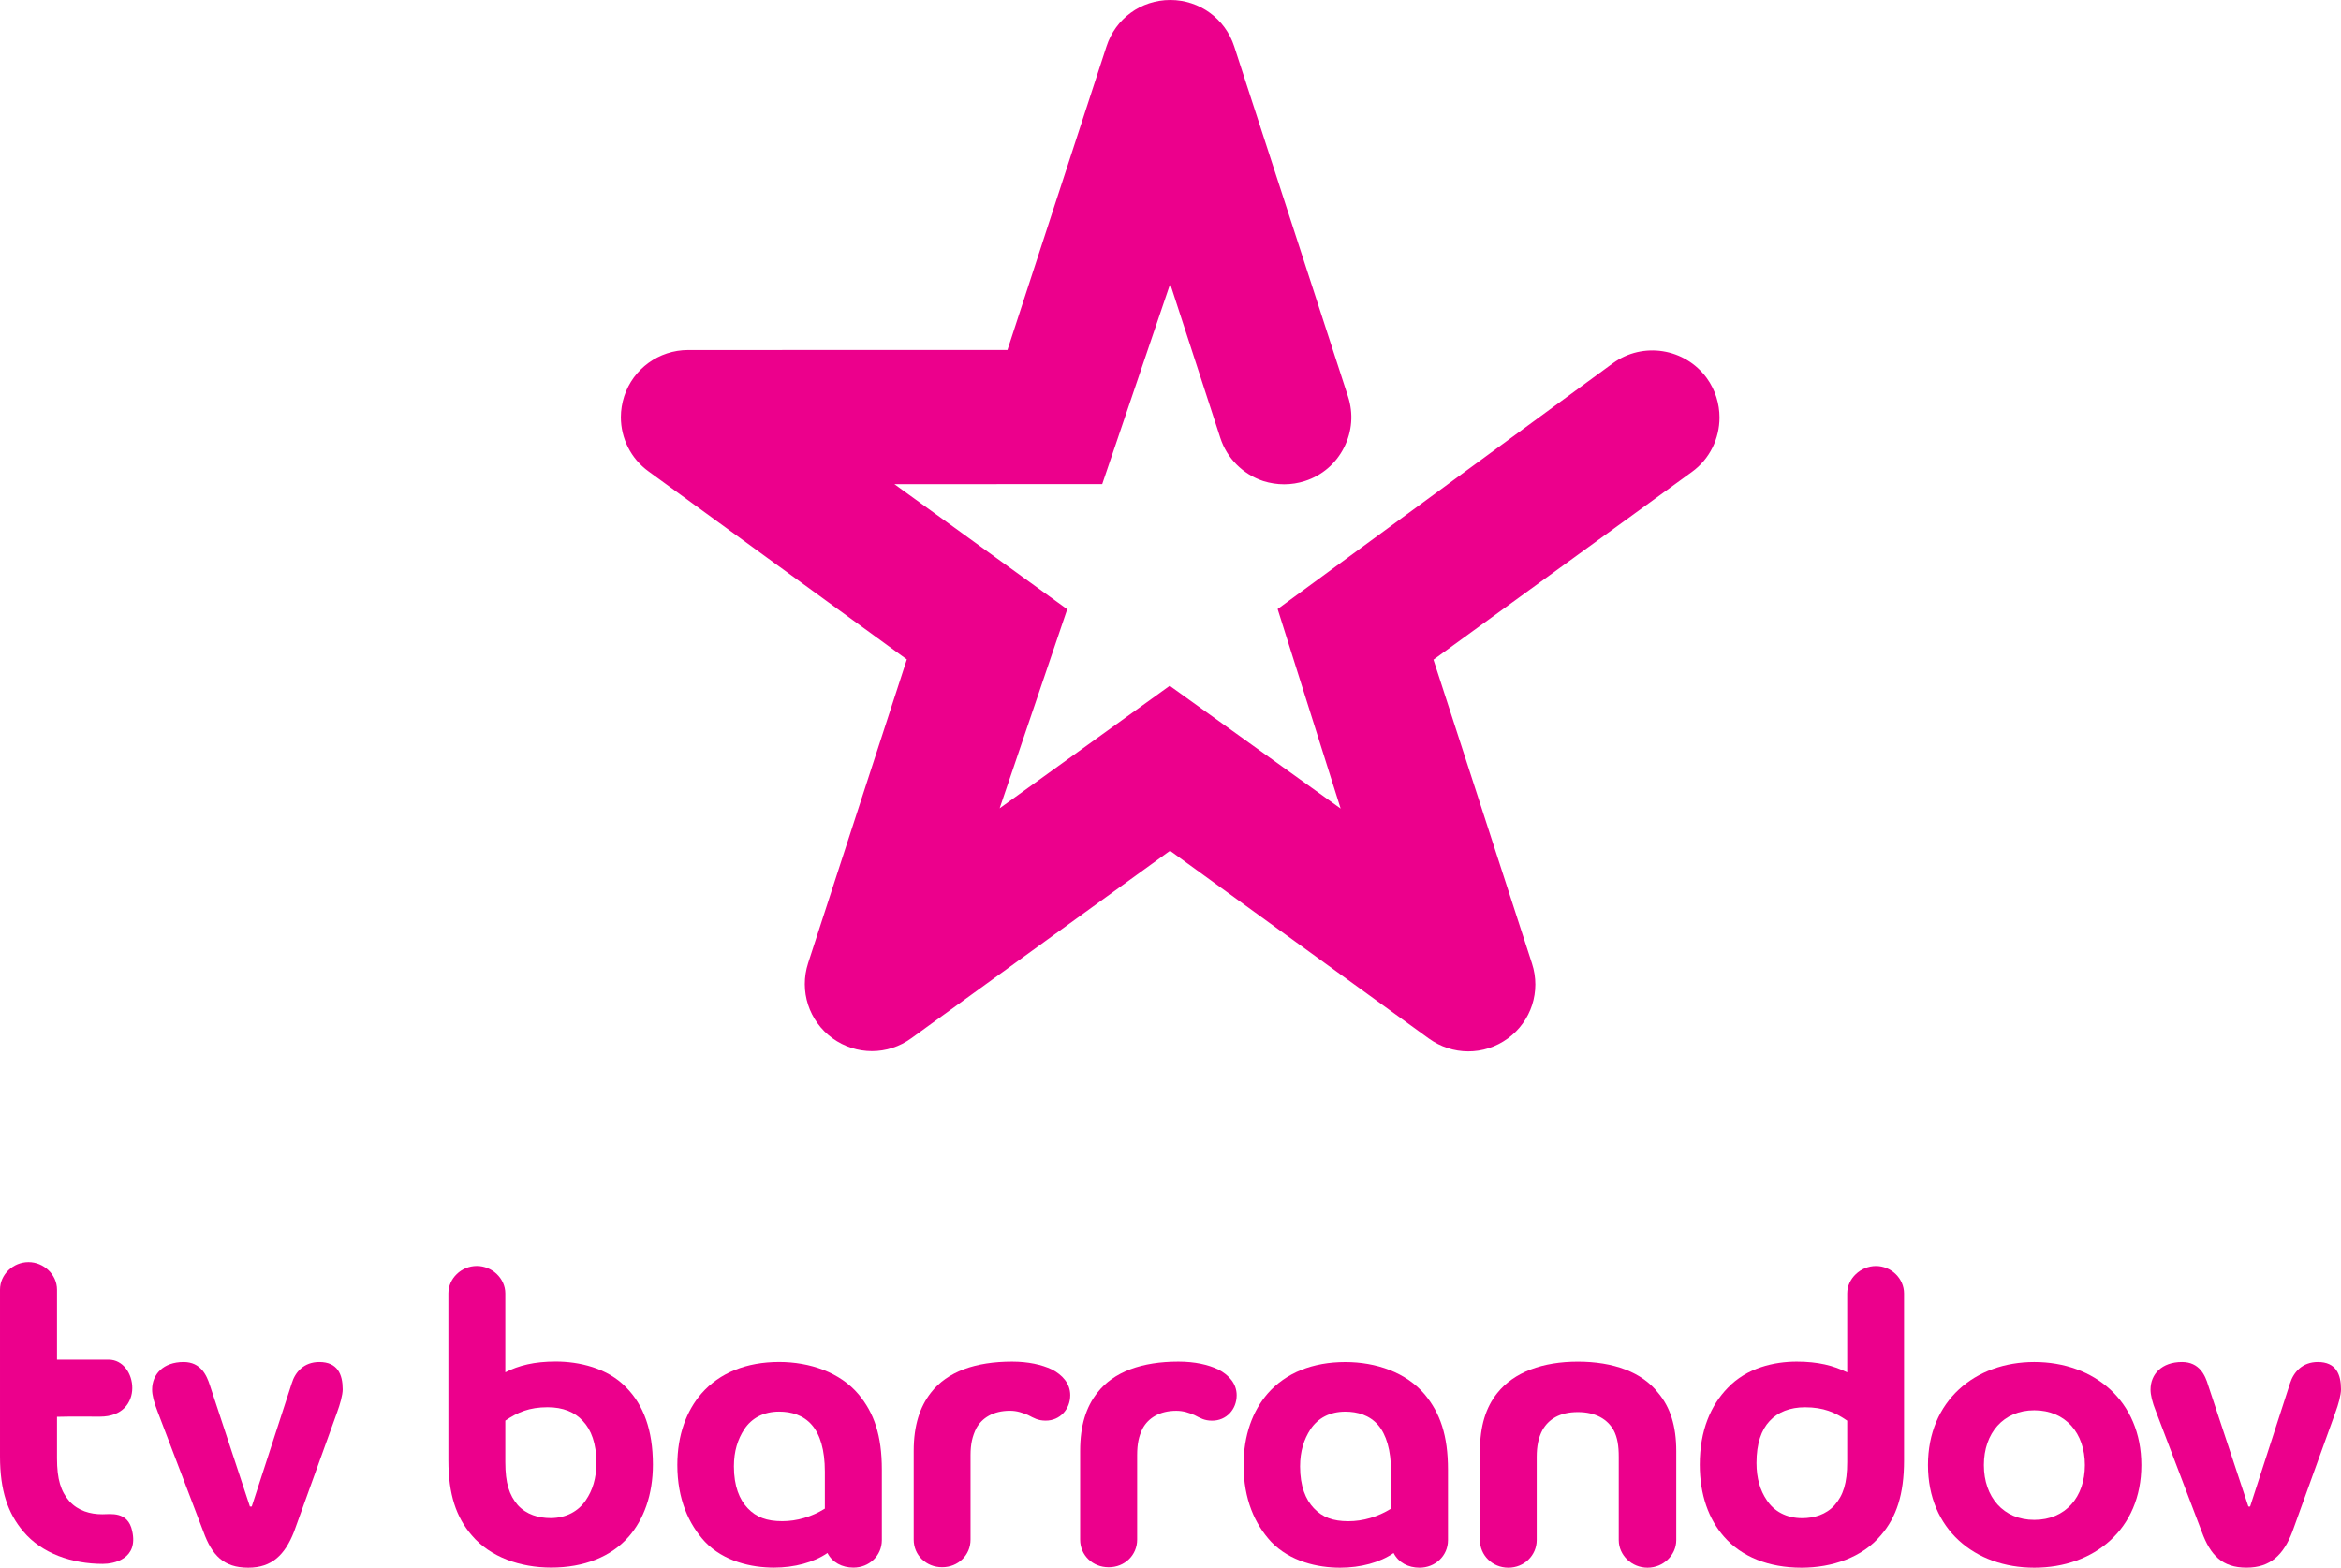
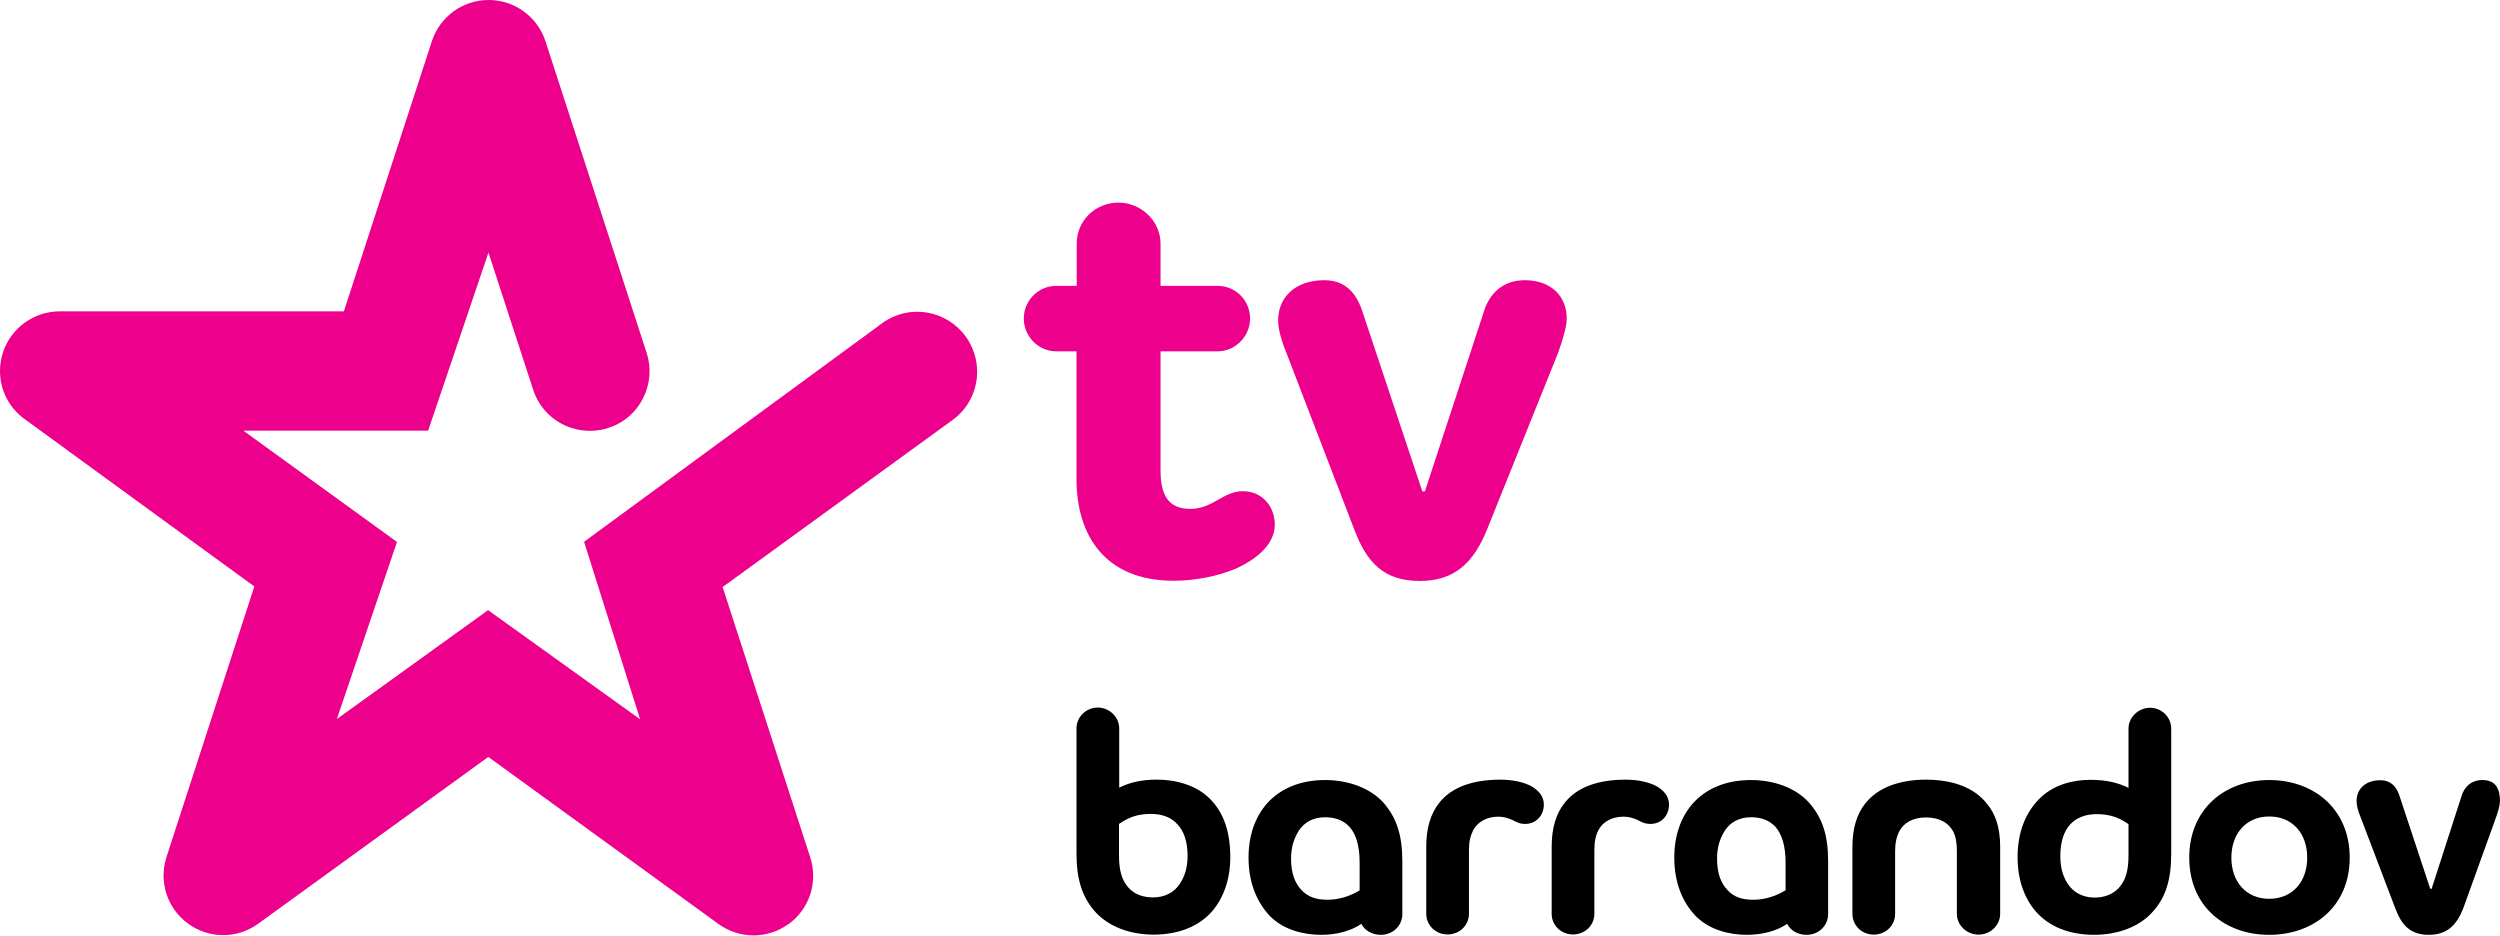
- <svg xmlns="http://www.w3.org/2000/svg" height="401.92" viewBox="0 0 600 401.921" width="600" version="1.1">
-   <g stroke-width="1.358" fill="#ec008c">
-     <path d="m81.847 349.19c-3.961 0-6.191 2.57-7.056 5.42l-10.269 31.63h-0.473l-10.254-31.08c-0.811-2.54-2.326-5.97-6.735-5.97-5.196 0-8.075 3.12-8.075 7.09 0 1.33 0.448 3.21 1.41 5.63l11.76 30.84c2.182 5.97 5.15 9.17 11.472 9.17 6.053 0 9.389-3.3 11.711-9.17l11.029-30.57c0.77-2.08 1.467-4.53 1.467-5.98-0.003-3.86-1.33-7.01-5.987-7.01" />
-     <path d="m521.39 349.19c-15.21 0-27.25 9.97-27.25 26.43s12.03 26.3 27.25 26.3c15.3 0 27.44-9.84 27.44-26.3s-12.14-26.43-27.44-26.43zm0 12.38c8 0 12.97 5.87 12.97 14.04 0 8.19-4.97 14.05-12.97 14.05-7.93 0-12.92-5.86-12.92-14.05 0-8.17 4.99-14.04 12.92-14.04z" />
-     <path d="m480.8 324.57c-3.9 0-7.36 3.2-7.36 7.05v20.23c-3.5-1.76-7.52-2.76-12.95-2.76-5.72 0-12.78 1.56-17.69 6.75-4.27 4.41-7.15 10.82-7.15 19.66 0 7.75 2.32 14.05 6.22 18.47 4.53 5.19 11.51 7.95 19.87 7.95 7.84 0 15.59-2.65 20.33-8.3 4-4.64 5.94-10.49 5.94-19.22v-42.78c0-3.86-3.3-7.05-7.2-7.05h-0.01zm-18.17 36.23c4.77 0 7.73 1.32 10.81 3.43v10.61c0 5.43-1.01 8.51-3.24 11.06-2.18 2.43-5.28 3.32-8.31 3.32-4.05 0-7.24-1.78-9.08-4.64-1.66-2.44-2.62-5.54-2.62-9.52 0-4.96 1.25-8.5 3.35-10.72 2.11-2.32 5.26-3.54 9.09-3.54z" />
-     <path d="m404.4 349.1c-8.96 0-16.36 2.66-20.66 8.07-2.9 3.64-4.43 8.38-4.43 14.91v22.77c0 3.87 3.17 7.07 7.28 7.07 4.1 0 7.27-3.2 7.27-7.07v-21.33c0-2.76 0.46-4.97 1.46-6.86 1.55-2.75 4.38-4.63 9.08-4.63 4.63 0 7.62 1.88 9.17 4.63 1.01 1.89 1.32 4.1 1.32 6.86v21.33c0 3.87 3.32 7.07 7.38 7.07 4.02 0 7.36-3.2 7.36-7.07v-22.77c0-6.53-1.55-11.28-4.59-14.91-4.18-5.41-11.56-8.07-20.64-8.07" />
-     <path d="m344.81 349.2c-8.38 0-15.25 2.77-19.89 8.06-3.85 4.45-6.19 10.63-6.19 18.36 0 8.74 2.89 15.15 7.07 19.67 4.88 5.08 11.97 6.63 17.68 6.63 5.21 0 10.19-1.32 13.7-3.76 1.24 2.44 3.76 3.76 6.65 3.76 3.96 0 7.29-2.99 7.29-7.06v-18.02c0-8.85-2.01-14.58-5.97-19.35-4.75-5.64-12.5-8.29-20.34-8.29zm0 12.72c3.09 0 6.18 0.88 8.39 3.42 2.09 2.43 3.32 6.42 3.32 11.94v9.51c-3.4 2.1-7.17 3.21-10.93 3.21-3.99 0-6.65-1.02-8.85-3.33-2.11-2.21-3.53-5.64-3.53-10.71 0-3.88 0.99-6.95 2.66-9.51 1.89-2.86 4.95-4.53 8.94-4.53z" />
-     <path d="m312.21 351.09c-2.53-1.21-5.95-2-10.18-2-9.25 0-16.56 2.54-20.77 7.96-2.88 3.64-4.42 8.41-4.42 14.93v22.75c0 3.99 3.2 7.08 7.31 7.08 4.1 0 7.3-3.09 7.3-7.08v-21.66c0-2.87 0.42-4.86 1.42-6.86 1.43-2.63 4.31-4.51 8.62-4.51 1.88 0 3.32 0.55 4.63 1.09 1.54 0.79 2.57 1.44 4.55 1.44 3.65 0 6.29-2.88 6.29-6.52 0-2.98-1.98-5.19-4.75-6.63" />
-     <path d="m269.56 351.08c-2.56-1.2-6-1.99-10.16-1.99-9.32 0-16.61 2.54-20.8 7.96-2.84 3.64-4.42 8.4-4.42 14.92v22.76c0 3.99 3.2 7.07 7.29 7.07 4.08 0 7.28-3.08 7.28-7.07v-21.67c0-2.87 0.48-4.86 1.46-6.86 1.44-2.63 4.31-4.51 8.64-4.51 1.87 0 3.29 0.55 4.63 1.1 1.54 0.78 2.52 1.43 4.55 1.43 3.6 0 6.27-2.88 6.27-6.52 0-2.98-1.97-5.19-4.74-6.63" />
-     <path d="m199.69 349.18c-8.37 0-15.25 2.78-19.89 8.07-3.85 4.44-6.2 10.63-6.2 18.35 0 8.74 2.92 15.16 7.08 19.68 4.87 5.08 11.96 6.62 17.69 6.62 5.19 0 10.19-1.32 13.71-3.75 1.22 2.43 3.78 3.75 6.66 3.75 3.96 0 7.28-2.98 7.28-7.06v-18.02c0-8.85-2.01-14.58-5.97-19.34-4.74-5.64-12.51-8.3-20.35-8.3h-0.01zm0 12.73c3.1 0 6.19 0.88 8.39 3.42 2.12 2.43 3.33 6.41 3.33 11.94v9.51c-3.39 2.1-7.16 3.21-10.92 3.21-4 0-6.67-1.02-8.87-3.33-2.1-2.21-3.52-5.64-3.52-10.71 0-3.88 0.98-6.96 2.66-9.52 1.88-2.85 4.94-4.52 8.93-4.52z" />
-     <path d="m122.21 324.56c-3.97 0-7.29 3.19-7.29 7.04v42.78c0 8.73 2 14.58 5.97 19.22 4.78 5.65 12.52 8.29 20.38 8.29 8.37 0 15.35-2.75 19.89-7.94 3.84-4.42 6.18-10.72 6.18-18.47 0-8.85-2.43-15.25-6.74-19.66-4.87-5.19-12.38-6.75-18.14-6.75h-0.01c-5.51 0-9.5 1-12.94 2.76v-20.23c0-3.85-3.4-7.04-7.3-7.04zm18.16 36.23c3.87 0 6.95 1.22 9.02 3.53 2.13 2.23 3.47 5.76 3.47 10.73 0 3.98-1.02 7.08-2.68 9.51v0.01c-1.88 2.86-5.1 4.63-9.05 4.63-3.08 0-6.19-0.88-8.42-3.32-2.19-2.55-3.2-5.62-3.2-11.05v-10.61c3.13-2.12 6.11-3.43 10.86-3.43z" />
-     <path d="m33.885 392.52c-1.082-5.15-5.591-4.3-7.662-4.3-3.112 0-6.198-0.88-8.422-3.32-2.217-2.54-3.191-5.63-3.191-11.05v-10.61c4.357-0.1 6.276-0.04 11.012-0.04 11.671 0 9.671-14.61 2.239-14.61h-13.251v-17.95c0-3.87-3.401-7.07-7.301-7.07-3.97 0-7.309 3.2-7.309 7.07v42.77c0 8.74 2.025 14.58 5.989 19.24 4.738 5.65 12.506 8.29 20.359 8.29 2.899 0 9.148-1.26 7.537-8.42" />
-     <path d="m594.06 349.19c-3.94 0-6.19 2.56-7.1 5.4l-10.25 31.65h-0.45l-10.3-31.08c-0.75-2.55-2.25-5.97-6.71-5.97-5.18 0-8.07 3.1-8.07 7.09 0 1.32 0.42 3.19 1.41 5.63l11.74 30.83c2.19 5.97 5.21 9.17 11.46 9.17 6.14 0 9.48-3.31 11.73-9.17l11.03-30.57c0.78-2.08 1.45-4.53 1.45-5.97 0-3.86-1.26-7.01-5.94-7.01" />
-     <path d="m413.4 93.116-85.94 63.024 16.15 51.16-43.81-31.48-43.59 31.41 17.32-51.03-44.29-32.07 53.26-0.02s16.54-48.774 17.42-51.347c0.82 2.534 12.86 39.537 12.86 39.537 1.68 5.18 5.77 9.3 10.99 11.03 3.53 1.11 7.24 1.11 10.69-0.01 4.39-1.41 7.94-4.48 10.01-8.57 2.09-4.11 2.45-8.75 1.02-13.12l-29.16-89.721c-2.31-7.136-8.91-11.909-16.37-11.909h-0.02c-7.5 0-14.06 4.773-16.35 11.909 0 0-24.25 74.344-25.38 77.815-0.67 0-81.87 0.017-81.87 0.017-7.48 0.022-14.06 4.804-16.36 11.869-0.56 1.77-0.85 3.54-0.85 5.34 0 5.4 2.54 10.61 7.1 13.91 0 0 63.25 46.05 66.19 48.2-0.23 0.64-25.3 77.86-25.3 77.86-2.31 7.16 0.2 14.86 6.24 19.26 6.07 4.4 14.2 4.4 20.24-0.02l66.28-48.05 66.29 48.11c6.06 4.4 14.19 4.44 20.23 0.05 0 0 0.02-0.02 0.04-0.02 6.04-4.4 8.54-12.11 6.21-19.24l-25.25-77.88 66.22-48.13c4.64-3.35 7.09-8.62 7.09-13.95 0-3.5-1.05-7.05-3.26-10.115-5.58-7.659-16.38-9.395-24.05-3.81" />
+ <svg xmlns="http://www.w3.org/2000/svg" height="224.5" width="600" version="1.1" viewBox="0 0 600 224.501">
+   <g>
+     <path stroke-width=".47" d="m544.61 187.21c-10.73 0-19.19 7.01-19.19 18.62 0 11.62 8.46 18.53 19.19 18.53 10.76 0 19.32-6.91 19.32-18.53 0-11.61-8.56-18.62-19.32-18.62zm0 8.75c5.64 0 9.12 4.13 9.12 9.87s-3.48 9.88-9.12 9.88c-5.6 0-9.08-4.14-9.08-9.88s3.53-9.87 9.08-9.87z" />
+     <path stroke-width=".47" d="m516.01 169.86c-2.72 0-5.17 2.25-5.17 4.98v14.25c-2.45-1.22-5.31-1.93-9.12-1.93-4.05 0-8.99 1.08-12.47 4.75-3 3.11-5.03 7.62-5.03 13.83 0 5.45 1.65 9.87 4.38 13.02 3.19 3.67 8.08 5.6 14.01 5.6 5.55 0 11-1.88 14.3-5.83 2.82-3.25 4.18-7.38 4.18-13.55v-30.14c0-2.73-2.3-4.98-5.08-4.98zm-12.79 25.53c3.34 0 5.46 0.94 7.62 2.4v7.48c0 3.81-0.7 5.97-2.3 7.8-1.56 1.7-3.72 2.35-5.84 2.35-2.86 0-5.07-1.27-6.39-3.24-1.18-1.74-1.83-3.9-1.83-6.72 0-3.48 0.89-5.98 2.35-7.58 1.5-1.64 3.71-2.49 6.39-2.49z" />
+     <path stroke-width=".47" d="m462.22 187.12c-6.31 0-11.53 1.88-14.54 5.69-2.02 2.53-3.1 5.92-3.1 10.48v16.04c0 2.73 2.21 4.98 5.13 4.98 2.91 0 5.12-2.25 5.12-4.98v-15.05c0-1.93 0.33-3.48 1.04-4.84 1.08-1.93 3.1-3.25 6.39-3.25 3.25 0 5.36 1.32 6.44 3.25 0.71 1.31 0.95 2.86 0.95 4.84v15.05c0 2.73 2.35 4.98 5.22 4.98 2.82 0 5.17-2.25 5.17-4.98v-16.04c0-4.61-1.08-7.95-3.25-10.48-3.01-3.81-8.18-5.69-14.57-5.69" />
+     <path stroke-width=".47" d="m420.22 187.21c-5.88 0-10.72 1.97-14.01 5.69-2.73 3.15-4.38 7.48-4.38 12.93 0 6.16 2.03 10.68 4.99 13.87 3.43 3.58 8.42 4.66 12.46 4.66 3.67 0 7.2-0.94 9.64-2.63 0.89 1.69 2.63 2.63 4.7 2.63 2.78 0 5.13-2.12 5.13-4.99v-12.69c0-6.26-1.41-10.25-4.23-13.64-3.3-3.95-8.75-5.83-14.3-5.83zm0.05 8.93c2.16 0 4.37 0.62 5.92 2.4 1.46 1.7 2.35 4.52 2.35 8.42v6.73h-0.04c-2.4 1.45-5.03 2.25-7.71 2.25-2.83 0-4.71-0.7-6.21-2.35-1.51-1.55-2.49-3.95-2.49-7.52 0-2.73 0.7-4.89 1.88-6.73 1.31-2.02 3.48-3.2 6.3-3.2z" />
+     <path stroke-width=".47" d="m397.27 188.53c-1.78-0.85-4.18-1.41-7.15-1.41-6.53 0-11.66 1.78-14.62 5.59-2.02 2.54-3.1 5.93-3.1 10.54v16.03c0 2.82 2.25 4.99 5.12 4.99s5.13-2.17 5.13-4.99v-15.24c0-2.02 0.28-3.43 0.99-4.84 0.98-1.83 3-3.2 6.06-3.2 1.32 0 2.35 0.38 3.25 0.76 1.08 0.56 1.78 0.98 3.19 0.98 2.59 0 4.42-2.02 4.42-4.61 0.05-2.02-1.31-3.57-3.29-4.6" />
+     <path stroke-width=".47" d="m367.22 188.53c-1.78-0.85-4.23-1.41-7.14-1.41-6.59 0-11.71 1.78-14.68 5.59-2.02 2.54-3.1 5.93-3.1 10.54v16.03c0 2.82 2.26 4.99 5.13 4.99 2.86 0 5.12-2.17 5.12-4.99v-15.24c0-2.02 0.33-3.43 1.04-4.84 1.03-1.83 3.05-3.2 6.06-3.2 1.32 0 2.31 0.38 3.25 0.76 1.08 0.56 1.78 0.98 3.19 0.98 2.54 0 4.43-2.02 4.43-4.61 0.04-2.02-1.32-3.57-3.3-4.6" />
+     <path stroke-width=".47" d="m318.03 187.21c-5.87 0-10.72 1.97-14.01 5.69-2.73 3.15-4.37 7.48-4.37 12.93 0 6.16 2.07 10.68 4.98 13.87 3.43 3.58 8.42 4.66 12.46 4.66 3.67 0 7.2-0.94 9.64-2.63 0.85 1.69 2.69 2.63 4.71 2.63 2.77 0 5.12-2.12 5.12-4.99v-12.69c0-6.26-1.41-10.25-4.18-13.64-3.34-3.95-8.84-5.83-14.35-5.83zm0 8.93c2.17 0 4.38 0.62 5.93 2.4 1.5 1.7 2.35 4.52 2.35 8.42v6.73c-2.4 1.45-5.03 2.25-7.71 2.25-2.82 0-4.7-0.7-6.26-2.35-1.5-1.55-2.49-3.95-2.49-7.52 0-2.73 0.71-4.89 1.88-6.73 1.32-2.02 3.48-3.2 6.3-3.2z" />
+     <path stroke-width=".47" d="m263.49 169.81c-2.83 0-5.13 2.26-5.13 4.98v30.15c0 6.16 1.41 10.25 4.18 13.54 3.39 4 8.8 5.83 14.35 5.83 5.87 0 10.81-1.93 14.01-5.59 2.68-3.11 4.37-7.57 4.37-13.03 0-6.21-1.69-10.72-4.75-13.83-3.48-3.62-8.74-4.75-12.79-4.75-3.9 0-6.67 0.71-9.12 1.93v-14.25c0-2.72-2.4-4.98-5.12-4.98zm12.74 25.53c2.73 0 4.89 0.85 6.35 2.5 1.5 1.55 2.44 4.04 2.44 7.57 0 2.82-0.7 4.98-1.88 6.72-1.31 2.03-3.57 3.25-6.39 3.25-2.17 0-4.38-0.61-5.93-2.35-1.55-1.79-2.26-3.95-2.26-7.81v-7.48c2.21-1.5 4.28-2.4 7.67-2.4z" />
+     <path d="m595.77 187.21c-2.78 0-4.38 1.79-4.99 3.81l-7.19 22.29h-0.33l-7.24-21.87c-0.52-1.79-1.6-4.18-4.75-4.18-3.62 0-5.69 2.16-5.69 4.98 0 0.94 0.28 2.26 0.99 3.95l8.27 21.73c1.55 4.18 3.67 6.44 8.09 6.44 4.33 0 6.68-2.3 8.28-6.44l7.76-21.54c0.56-1.46 1.03-3.2 1.03-4.23-0.05-2.73-0.94-4.94-4.23-4.94" stroke-width=".47" />
+   </g>
+   <g stroke-width=".47" fill="#ec008c">
+     <path d="m211.76 77.545-71.58 52.485 13.45 42.6-36.49-26.19-36.303 26.14 14.437-42.51-36.869-26.71h44.345s13.78-40.628 14.48-42.744c0.71 2.116 10.73 32.918 10.73 32.918 1.41 4.327 4.79 7.756 9.17 9.166 2.91 0.94 6.02 0.94 8.88 0 3.67-1.17 6.63-3.711 8.33-7.144 1.74-3.433 2.02-7.289 0.84-10.91l-24.26-74.724c-1.93-5.925-7.43-9.922-13.64-9.922-6.25 0-11.71 3.997-13.64 9.922 0 0-20.17 61.933-21.11 64.802h-68.188c-6.207 0-11.709 3.997-13.637 9.875-0.47 1.458-0.706 2.963-0.706 4.421 0 4.514 2.116 8.841 5.925 11.57 0 0 52.669 38.37 55.114 40.16-0.188 0.56-21.068 64.89-21.068 64.89-1.928 5.98 0.141 12.37 5.173 16.04s11.804 3.67 16.835 0l55.211-40.02 55.21 40.07c5.03 3.66 11.8 3.71 16.83 0.04h0.05c5.03-3.66 7.1-10.11 5.17-16.03l-21.02-64.85 55.16-40.07c3.86-2.771 5.93-7.192 5.93-11.612 0-2.916-0.9-5.878-2.73-8.418-4.66-6.442-13.64-7.9-20.03-3.245" />
+     <path d="m258.41 68.611v-10.158c0-5.455 4.42-9.828 10.06-9.828 5.31 0 10.06 4.373 10.06 9.828v10.158h13.73c4.28 0 7.76 3.479 7.76 7.853 0 4.232-3.52 7.853-7.76 7.853h-13.73v28.593c0 6.49 2.31 9.22 7.15 9.22 5.5 0 7.76-4.24 12.65-4.24 4.56 0 7.62 3.62 7.62 8.04 0 4.57-4.14 8.19-9.45 10.59-4.42 1.83-9.78 2.86-14.82 2.86-16.6 0-23.32-11.05-23.32-24.36v-30.703h-4.89c-4.28 0-7.76-3.621-7.76-7.853 0-4.374 3.53-7.853 7.76-7.853z" />
+     <path d="m341.36 117.94h0.61l14.2-43.263c1.22-3.95 4.28-7.43 9.78-7.43 6.4 0 10.07 3.95 10.07 9.217 0 1.975-1.08 5.455-2.12 8.323l-16.93 42.093c-3.2 8.04-7.76 12.55-16.18 12.55-8.69 0-12.79-4.37-15.84-12.55l-16.23-42.234c-1.36-3.339-1.97-5.925-1.97-7.712 0-5.455 3.95-9.687 11.14-9.687 6.12 0 8.23 4.702 9.31 8.182z" />
  </g>
</svg>
